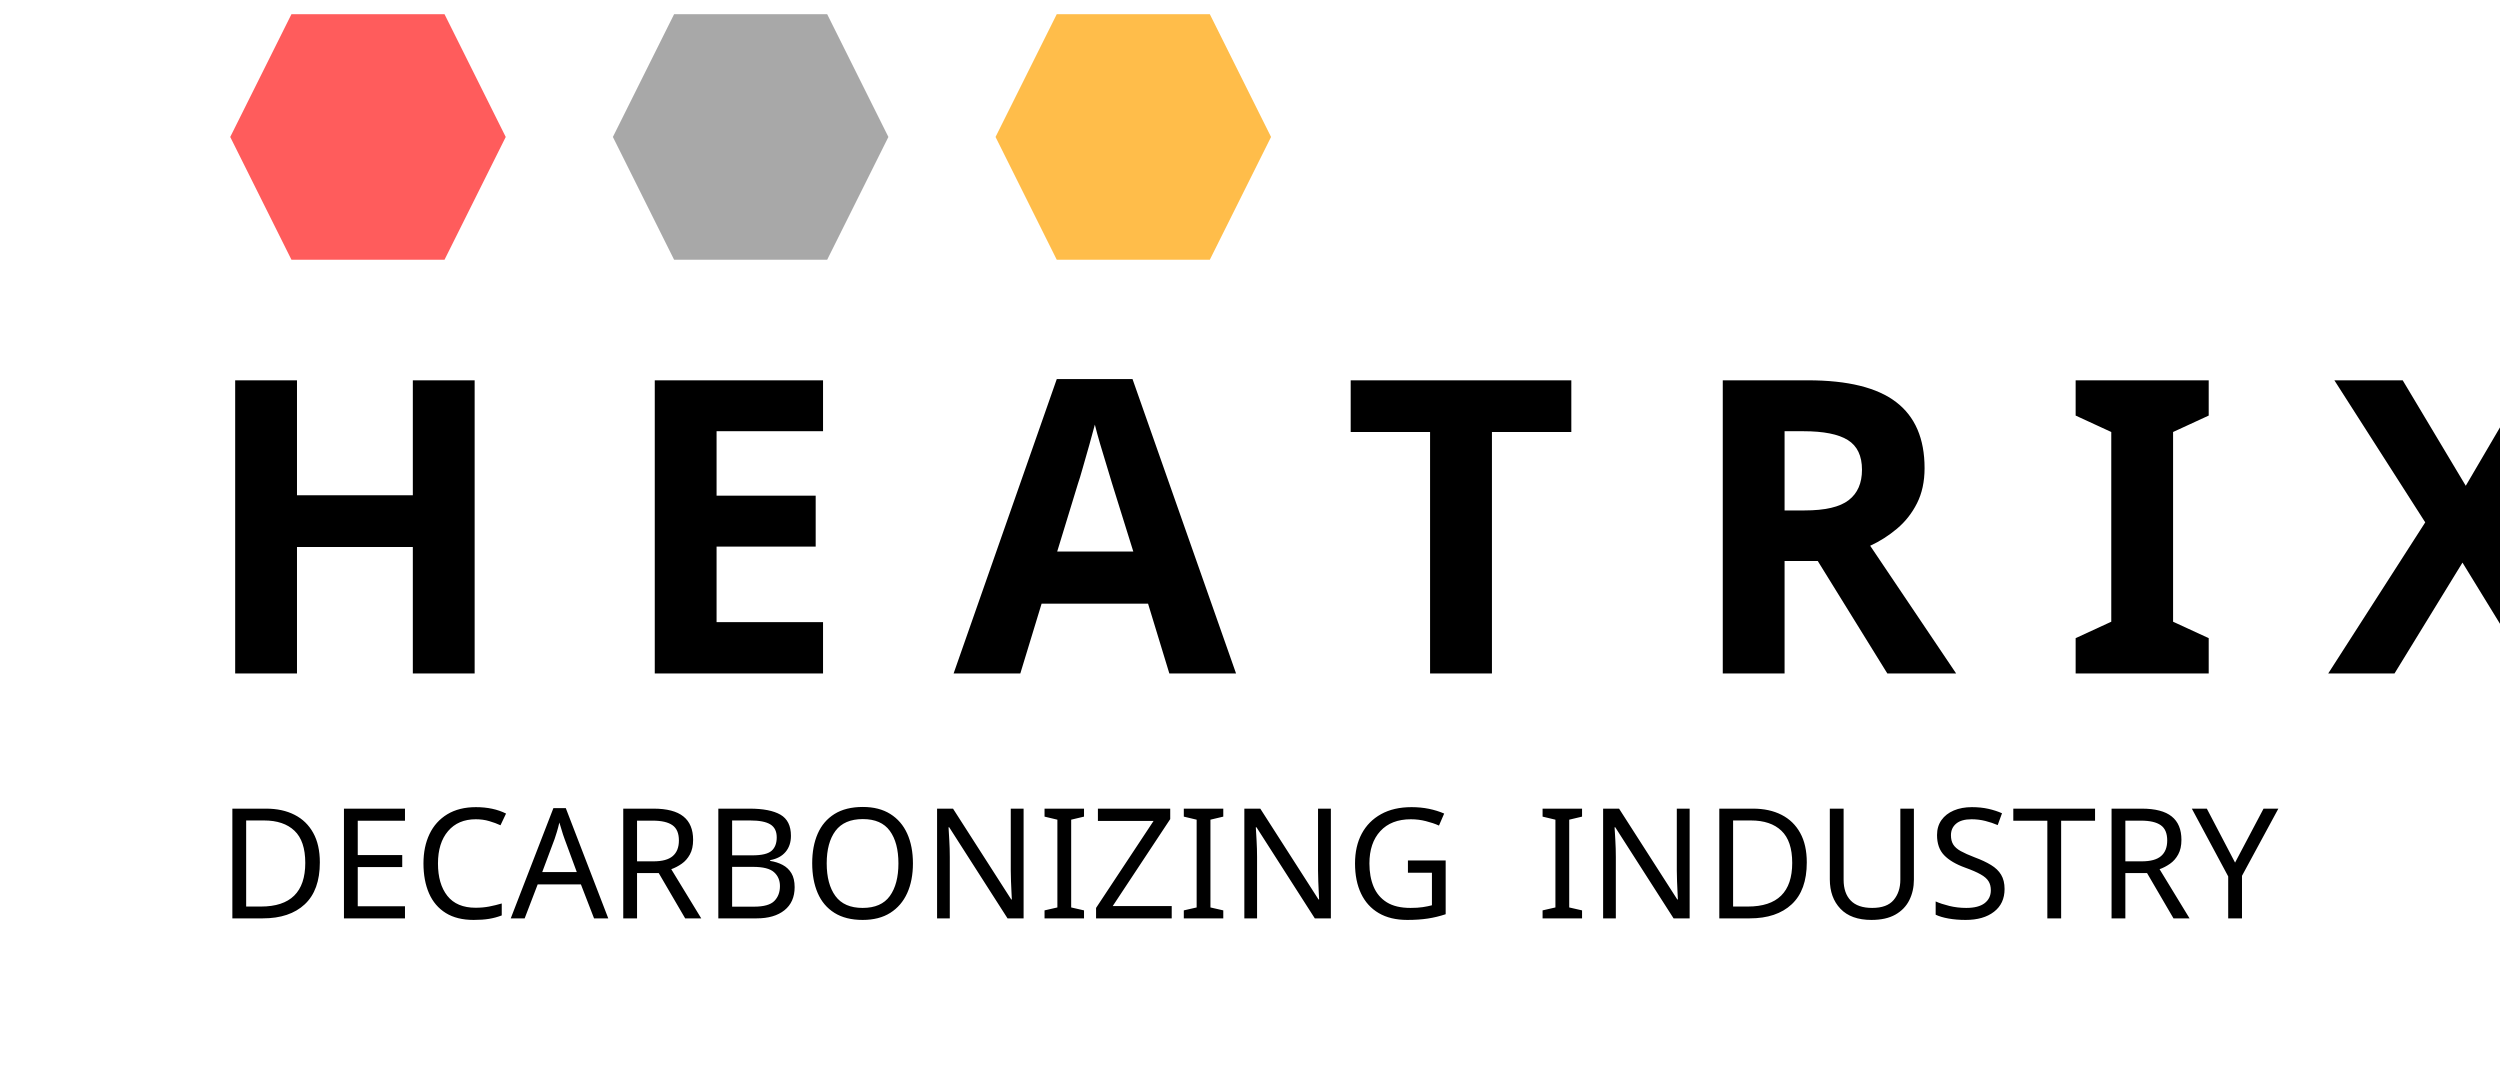
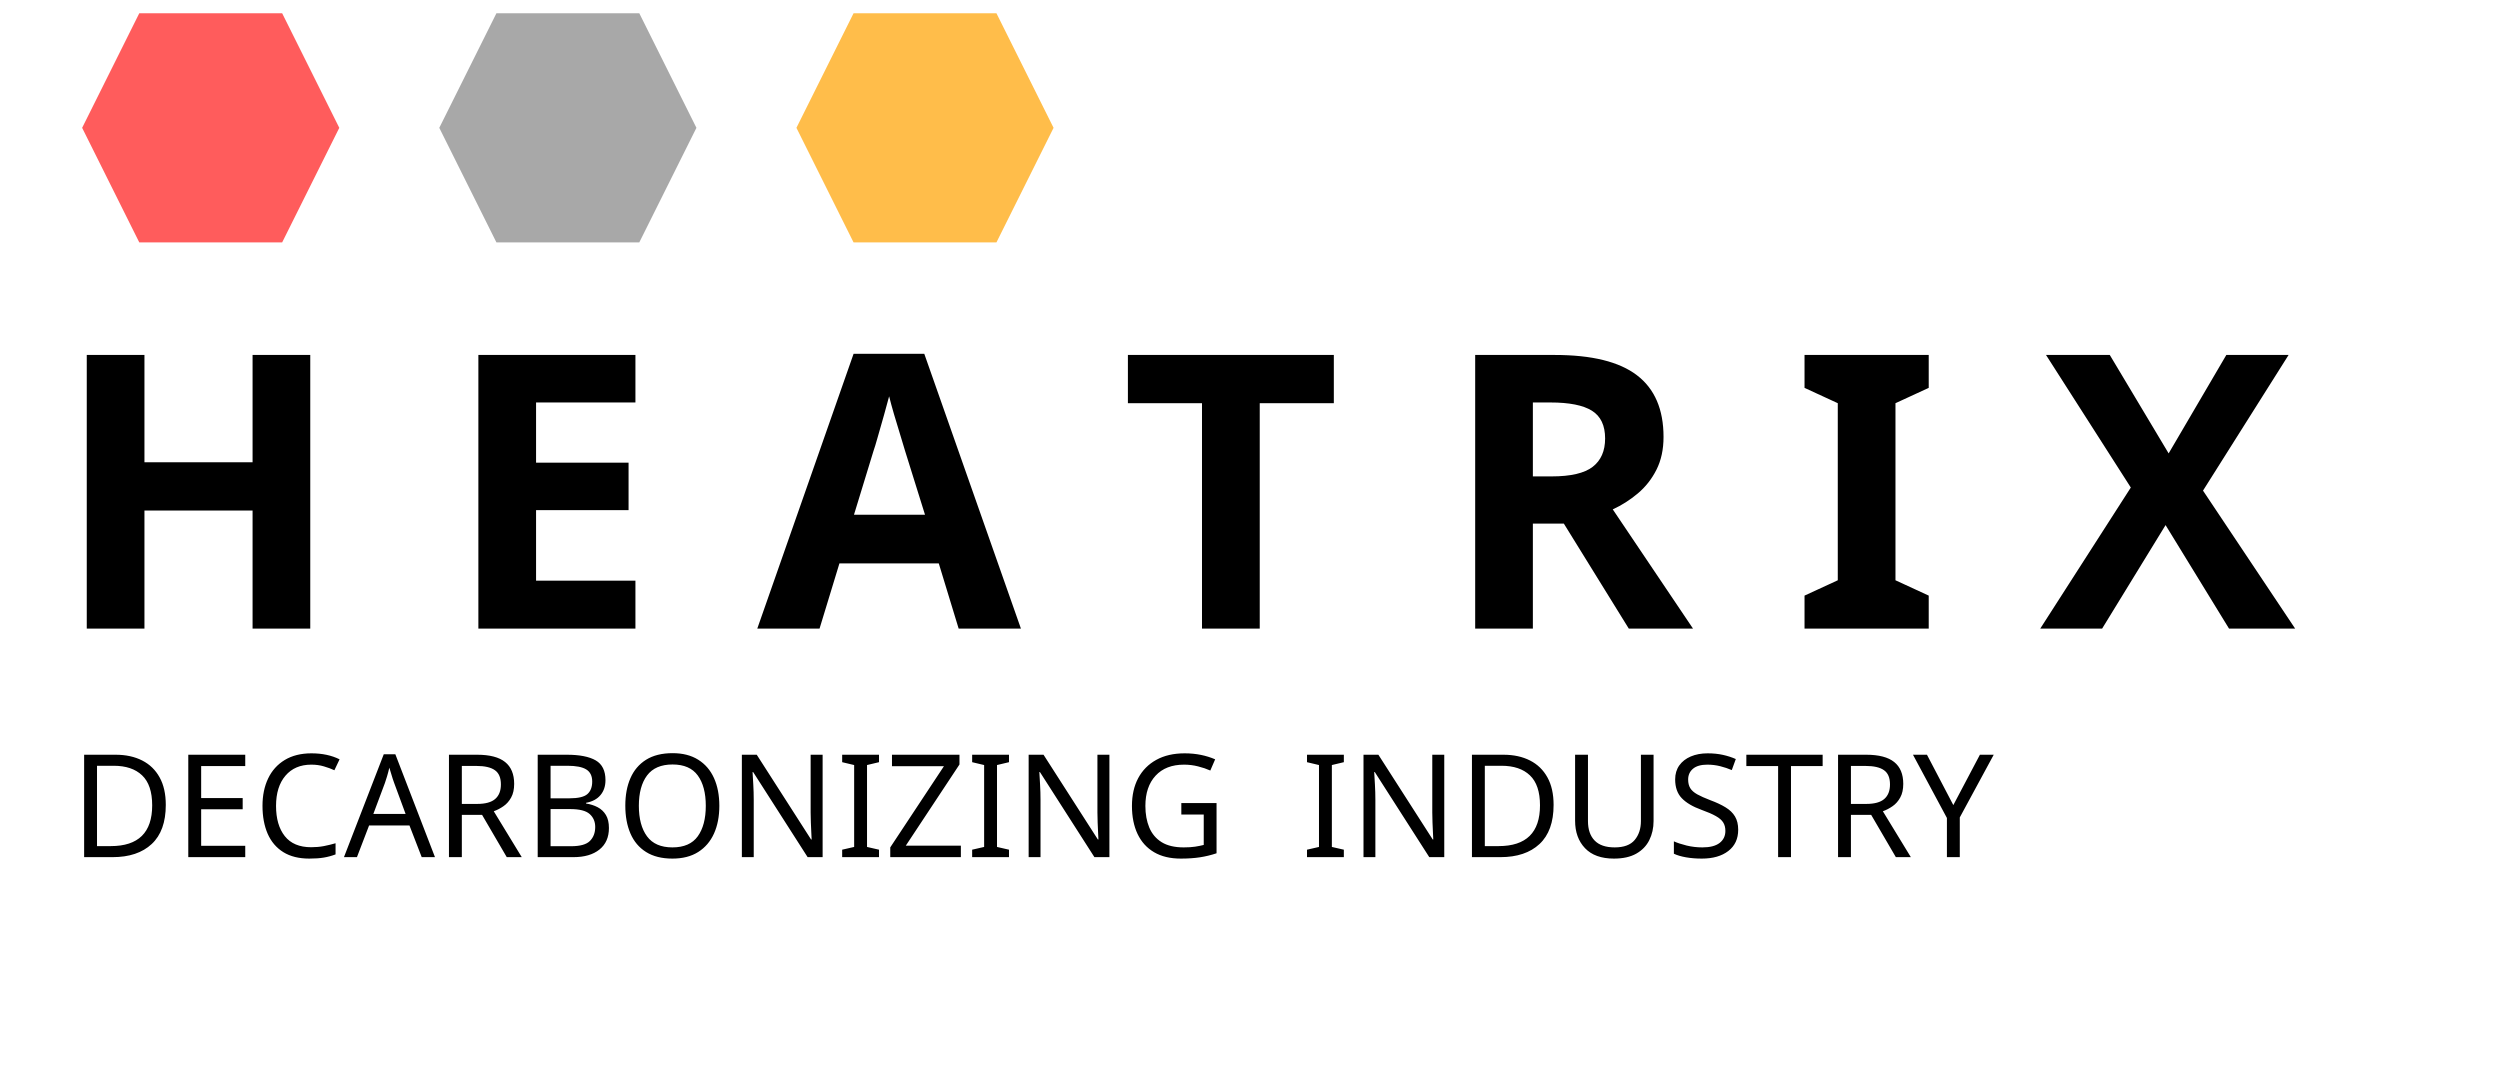
- <svg xmlns="http://www.w3.org/2000/svg" width="700" height="300" viewBox="0 0 579 280" xml:space="preserve">
-   <g transform="translate(-350 -239)">
-     <path d="M2 32 18 0 58 0 74 32 58 64 18 64Z" fill="#FF5C5C" fill-rule="evenodd" transform="matrix(1 0 0 1.00268 371 242.707)" />
-     <path d="M102 32 118 0 158 0 174 32 158 64 118 64Z" fill="#A8A8A8" fill-rule="evenodd" transform="matrix(1 0 0 1.00268 371 242.707)" />
-     <path d="M202 32 218 0 258 0 274 32 258 64 218 64Z" fill="#FFBD4A" fill-rule="evenodd" transform="matrix(1 0 0 1.00268 371 242.707)" />
-     <text font-family="Corbel,Corbel_MSFontService,sans-serif" font-weight="700" font-size="107" transform="matrix(0.999787 0 0 1.00289 364.67 415)">H E A T R I X</text>
-     <text font-family="Corbel,Corbel_MSFontService,sans-serif" font-weight="400" font-size="40" transform="matrix(0.998728 0 0 1.00395 369.688 479)">DECARBONIZING  INDUSTRY</text>
+ <svg xmlns="http://www.w3.org/2000/svg" width="700" height="300" viewBox="0 0 700 300" xml:space="preserve">
+   <g>
+     <path d="M2 32 18 0 58 0 74 32 58 64 18 64Z" fill="#FF5C5C" fill-rule="evenodd" transform="matrix(1 0 0 1.00268 21 3.707)" />
+     <path d="M102 32 118 0 158 0 174 32 158 64 118 64Z" fill="#A8A8A8" fill-rule="evenodd" transform="matrix(1 0 0 1.00268 21 3.707)" />
+     <path d="M202 32 218 0 258 0 274 32 258 64 218 64Z" fill="#FFBD4A" fill-rule="evenodd" transform="matrix(1 0 0 1.00268 21 3.707)" />
+     <text font-family="Corbel,Corbel_MSFontService,sans-serif" font-weight="700" font-size="107" transform="matrix(0.999787 0 0 1.00289 14.67 176)">H E A T R I X</text>
+     <text font-family="Corbel,Corbel_MSFontService,sans-serif" font-weight="400" font-size="40" transform="matrix(0.998728 0 0 1.00395 19.688 240)">DECARBONIZING  INDUSTRY</text>
  </g>
</svg>
